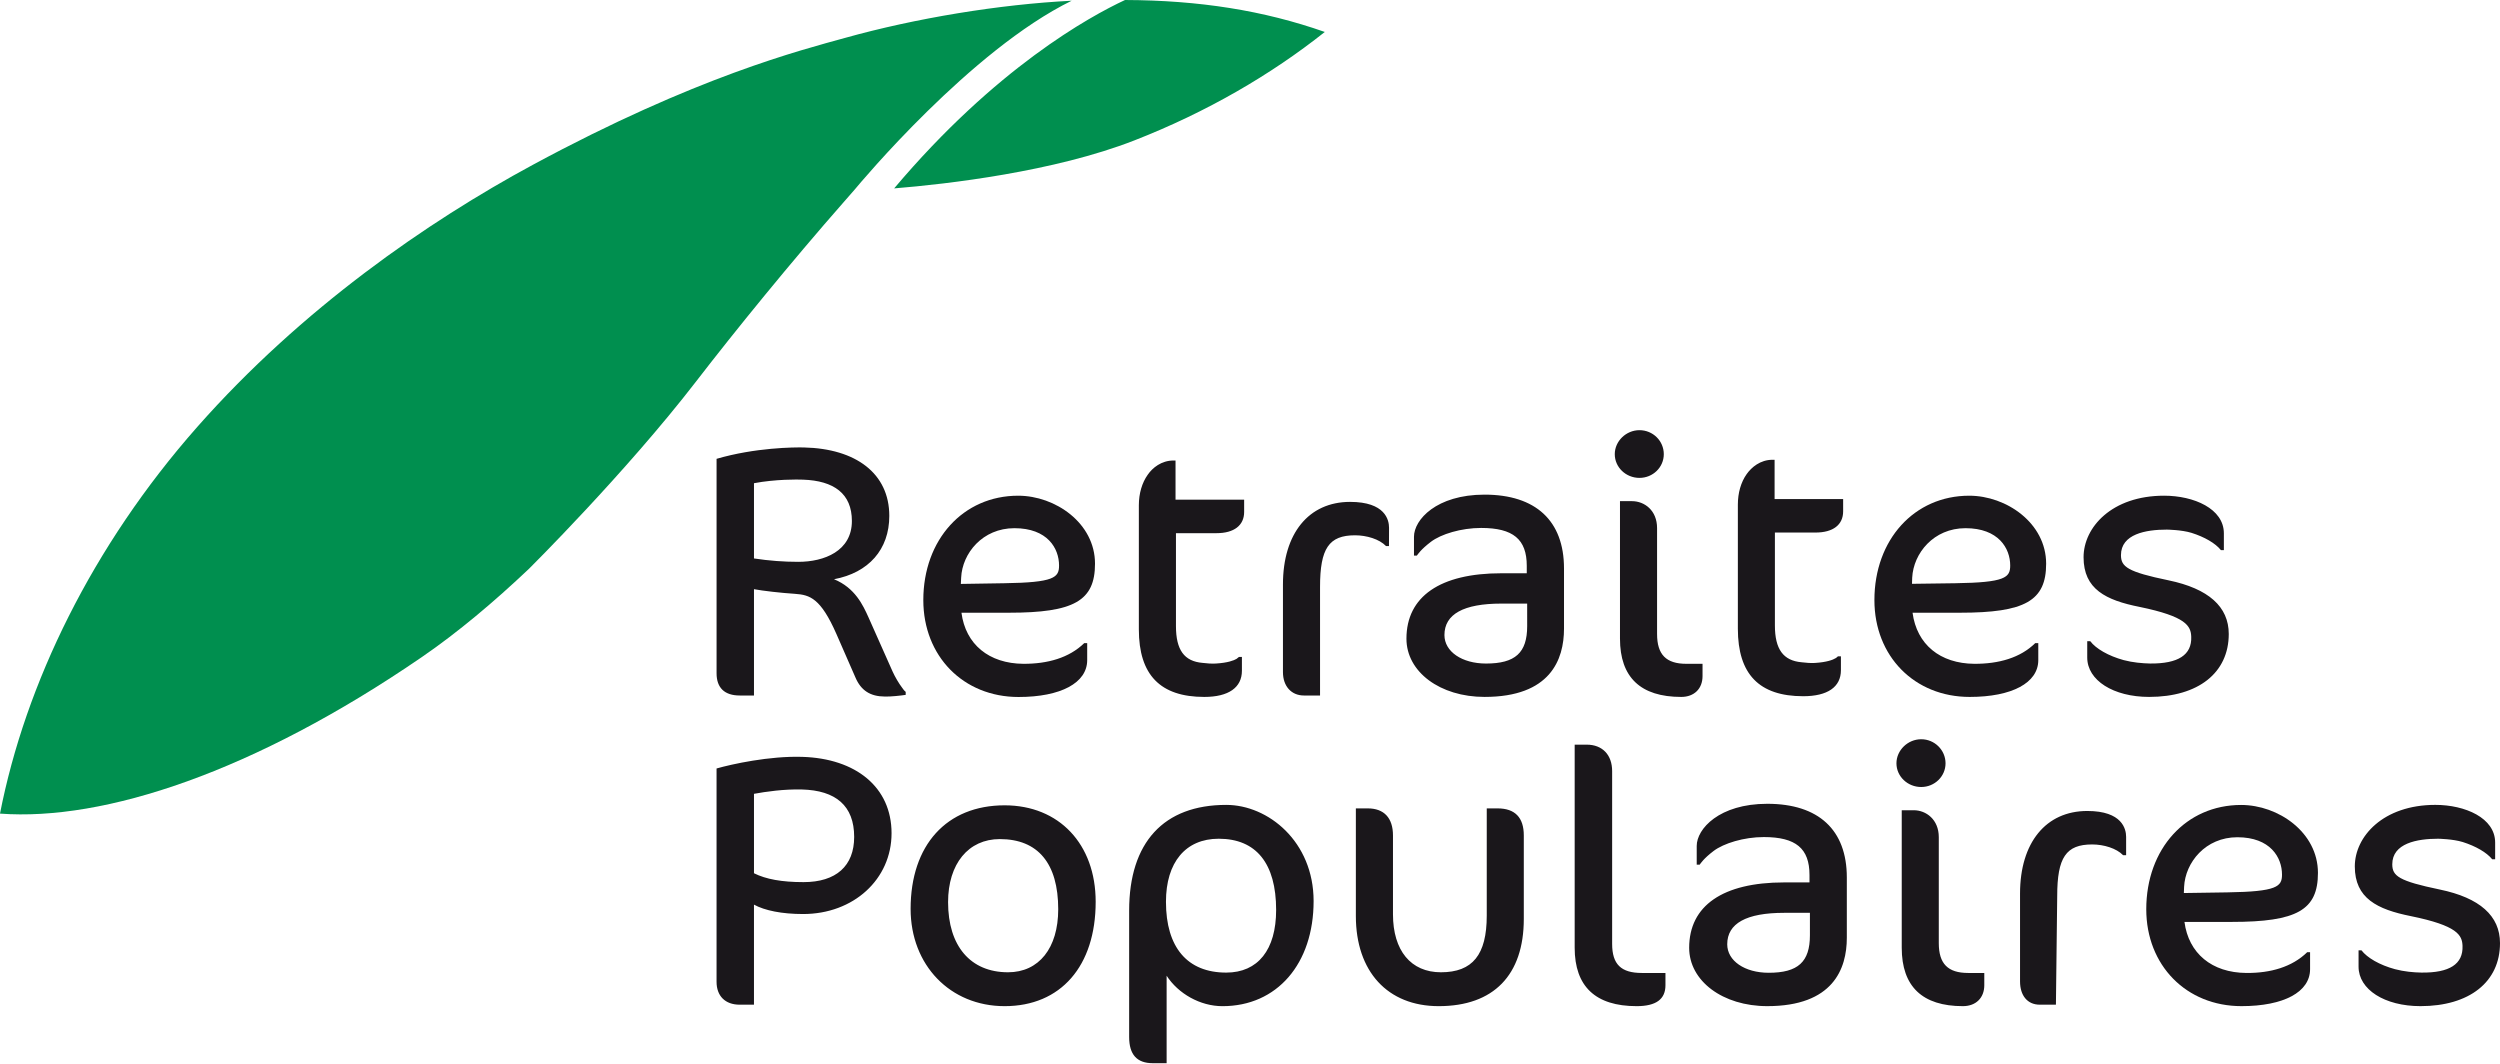
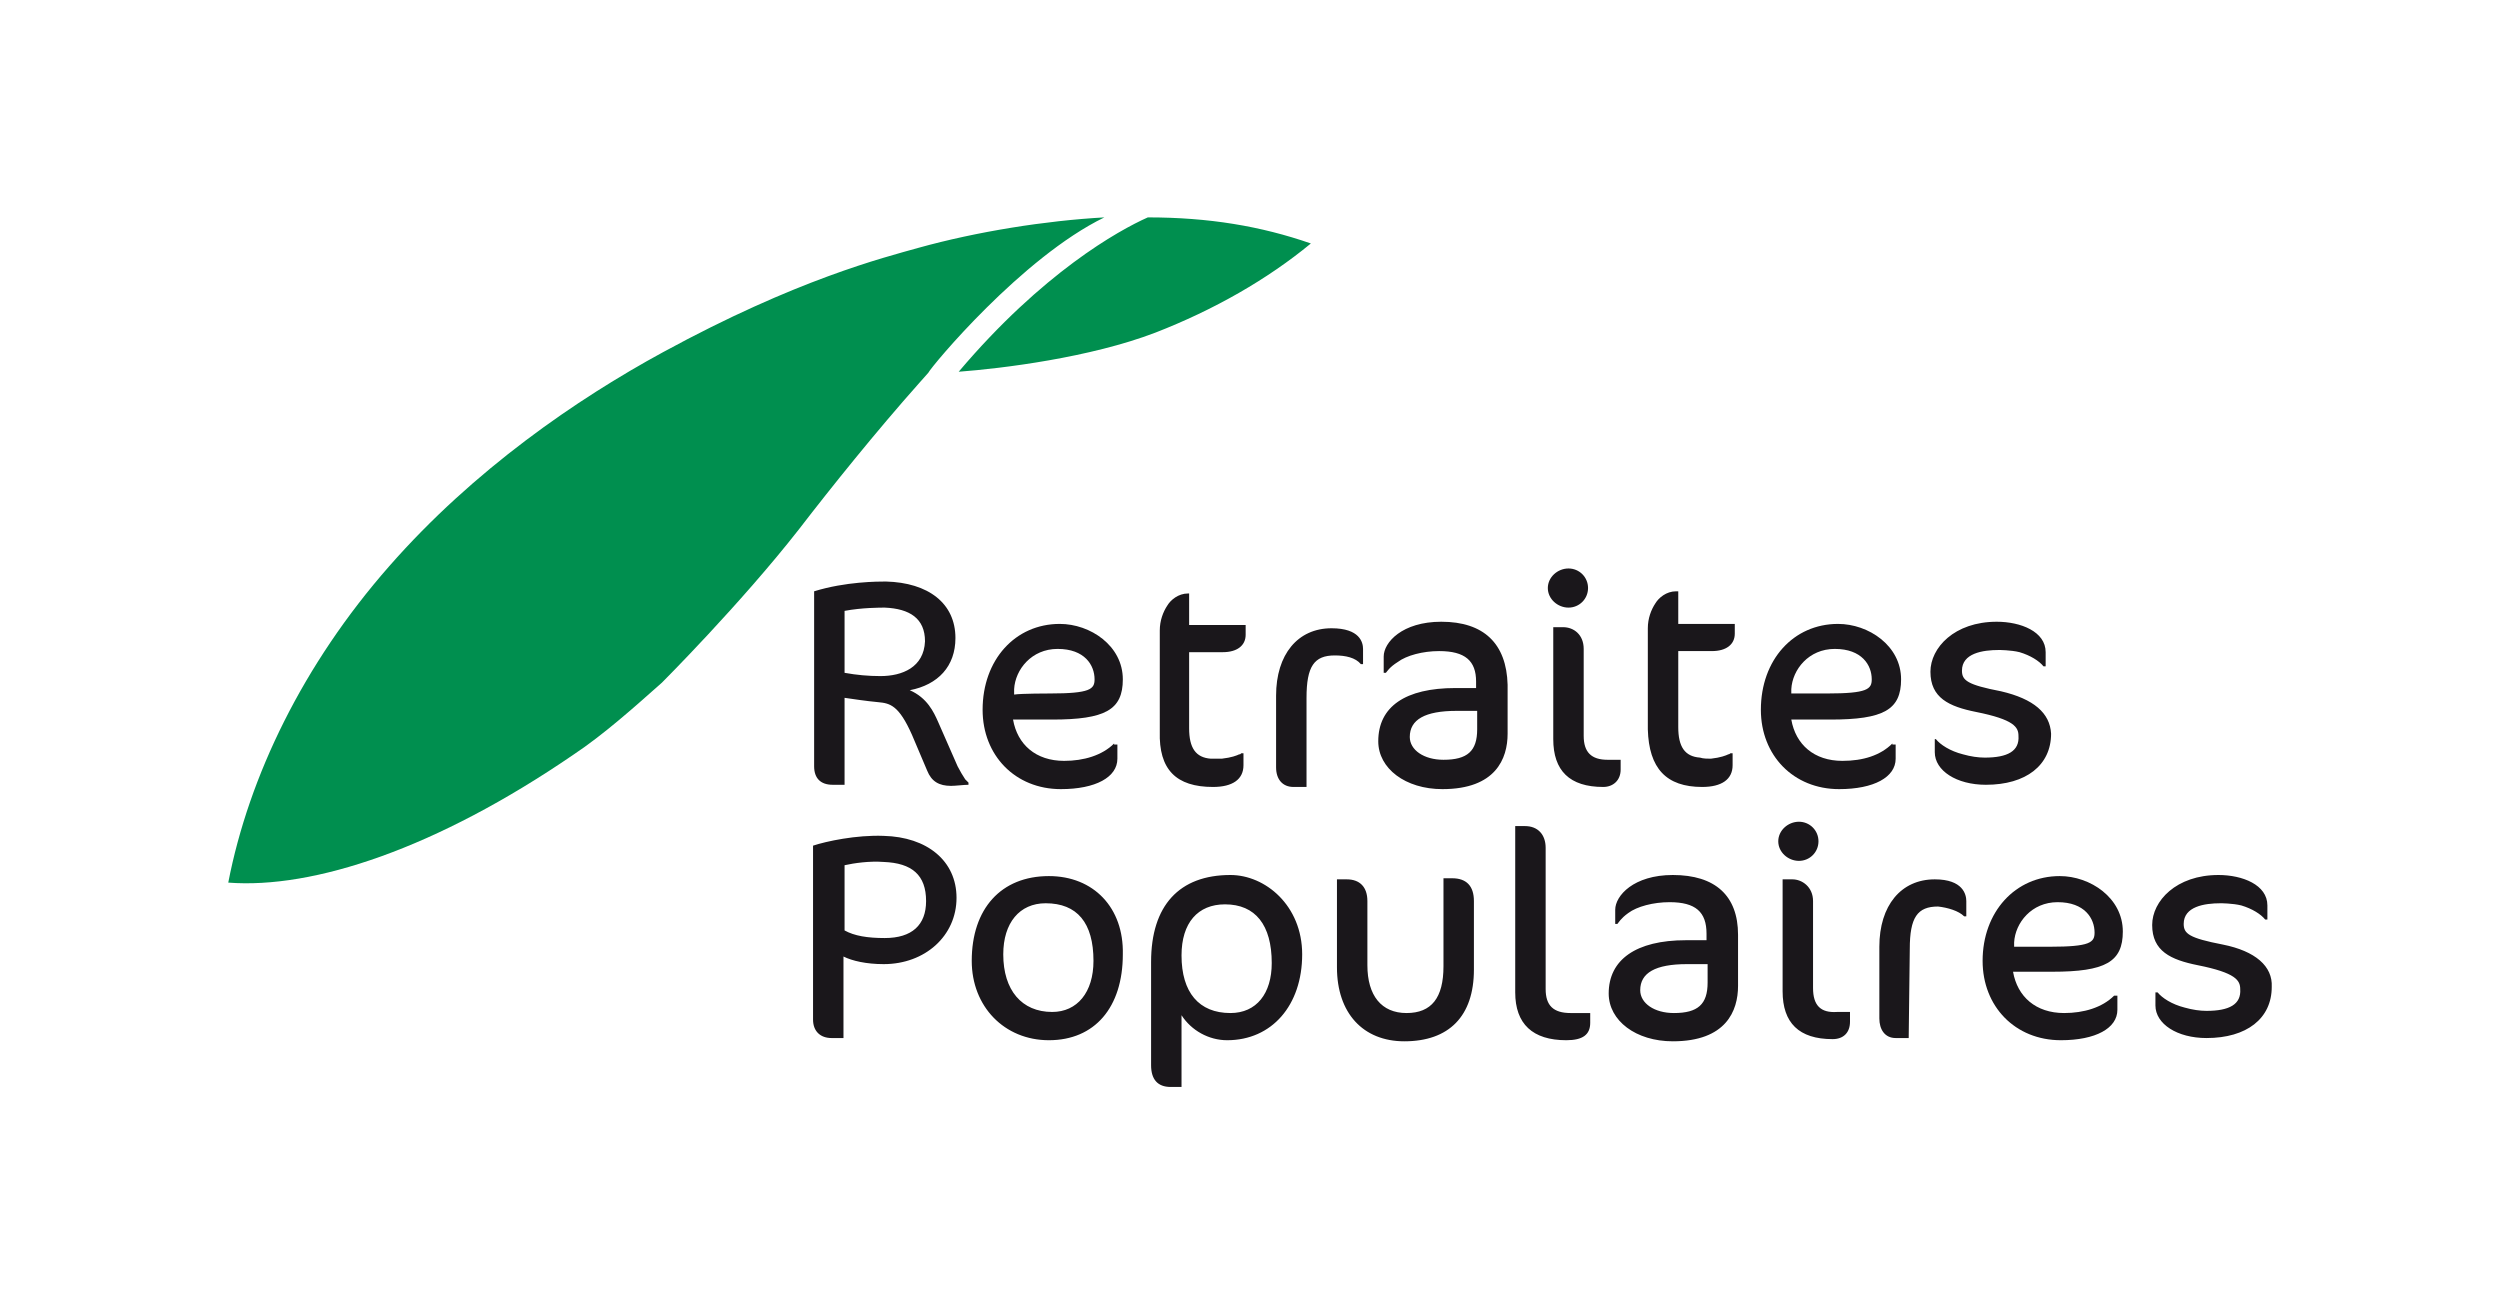
- <svg xmlns="http://www.w3.org/2000/svg" version="1.1" id="XMLID_1_" x="0px" y="0px" viewBox="0 0 188.115 80" enable-background="new 0 0 188.115 80" xml:space="preserve">
+ <svg xmlns="http://www.w3.org/2000/svg" version="1.1" id="XMLID_1_" x="0px" y="0px" viewBox="0 0 230 120" style="enable-background:new 0 0 230 120;" xml:space="preserve">
+   <style type="text/css">
+ 	.st0{fill:none;}
+ 	.st1{fill:#1A171B;}
+ 	.st2{fill:#008F4F;}
+ </style>
+   <rect class="st0" width="230" height="120" />
  <g id="logo">
    <g>
-       <path fill="#1A171B" d="M81.586,48.391c-1.138,1.11-2.755,1.566-4.58,1.558c-2.593-0.019-4.35-1.465-4.66-3.844    c0.269,0,3.564,0,3.564,0c4.909,0,6.485-0.893,6.485-3.689c0-3.059-2.99-5.116-5.782-5.116    c-4.137,0-7.137,3.309-7.137,7.855c0,4.226,3.014,7.291,7.164,7.291c3.189,0,5.167-1.067,5.167-2.773V48.391    H81.586z M72.323,43.468c0.083-1.835,1.609-3.724,4.007-3.724c2.486,0,3.36,1.511,3.36,2.811    c0,0.902-0.37,1.277-4.122,1.331c0,0-2.681,0.044-3.268,0.052C72.31,43.779,72.323,43.468,72.323,43.468z" />
-       <path fill="#1A171B" d="M173.607,71.65c-1.137,1.111-2.754,1.576-4.58,1.561c-2.598-0.018-4.345-1.475-4.655-3.841    c0.264,0,3.56,0,3.56,0c4.913,0,6.484-0.895,6.484-3.687c0-3.06-2.991-5.113-5.781-5.113    c-4.138,0-7.137,3.296-7.137,7.847c0,4.221,3.012,7.291,7.164,7.291c3.189,0,5.162-1.065,5.162-2.781V71.65H173.607z     M164.345,66.731c0.088-1.835,1.608-3.732,4.007-3.732c2.482,0,3.36,1.518,3.36,2.813    c0,0.9-0.369,1.279-4.122,1.336c0,0-2.682,0.036-3.264,0.049C164.331,67.04,164.345,66.731,164.345,66.731z" />
-       <path fill="#1A171B" d="M153.146,48.391c-1.128,1.11-2.75,1.566-4.58,1.558c-2.593-0.019-4.339-1.465-4.654-3.844    c0.264,0,3.564,0,3.564,0c4.908,0,6.488-0.897,6.488-3.689c0-3.059-2.995-5.116-5.787-5.116    c-4.131,0-7.135,3.304-7.135,7.855c0,4.226,3.014,7.286,7.169,7.286c3.184,0,5.162-1.062,5.162-2.768V48.391    H153.146z M143.885,43.468c0.092-1.835,1.612-3.724,4.011-3.724c2.481,0,3.364,1.511,3.364,2.811    c0,0.902-0.379,1.277-4.128,1.331c0,0-2.681,0.042-3.262,0.044C143.88,43.779,143.885,43.468,143.885,43.468z" />
-       <path fill="#1A171B" d="M163.177,43.668c-3.092-0.638-3.583-1.022-3.583-1.896c0-1.589,1.873-1.921,3.449-1.921    c0.009,0,1.114,0.014,1.857,0.243c0.986,0.311,1.799,0.782,2.214,1.299h0.223V40.132    c0-1.858-2.262-2.833-4.498-2.833c-3.938,0-6.059,2.384-6.059,4.631c0,2.405,1.682,3.234,4.219,3.738    c3.509,0.723,3.855,1.432,3.883,2.248c0.051,1.363-0.98,2.033-3.101,2.011c-0.593-0.014-1.294-0.075-1.979-0.255    c-1.165-0.32-2.094-0.864-2.519-1.425h-0.227v1.23c0,1.715,1.965,2.963,4.659,2.963    c3.698,0,5.99-1.816,5.99-4.737C167.704,45.647,166.175,44.292,163.177,43.668z M183.587,66.934    c-3.088-0.64-3.578-1.019-3.578-1.899c0-1.585,1.872-1.924,3.447-1.924c0.01,0,1.11,0.018,1.853,0.247    c0.984,0.313,1.798,0.78,2.219,1.298h0.222v-1.258c0-1.857-2.265-2.834-4.501-2.834    c-3.933,0-6.059,2.386-6.059,4.629c0,2.402,1.686,3.234,4.219,3.742c3.512,0.716,3.859,1.433,3.886,2.241    c0.052,1.364-0.971,2.035-3.101,2.007c-0.588-0.011-1.298-0.074-1.982-0.256c-1.16-0.313-2.093-0.86-2.519-1.417    h-0.221v1.229c0,1.715,1.958,2.969,4.658,2.969c3.688,0,5.985-1.823,5.985-4.741    C188.115,68.912,186.591,67.558,183.587,66.934z M75.595,60.597c-4.367,0-7.075,2.988-7.075,7.792    c0,4.236,2.976,7.32,7.075,7.32c4.225,0,6.85-3.015,6.85-7.854C82.445,63.514,79.69,60.597,75.595,60.597z     M75.85,73.16c-2.829,0-4.511-1.977-4.511-5.277c0-2.881,1.525-4.745,3.892-4.745    c2.875,0,4.396,1.83,4.396,5.281C79.626,71.339,78.175,73.16,75.85,73.16z M67.873,51.736    c-0.237-0.309-0.528-0.806-0.708-1.204l-1.816-4.082c-0.407-0.902-1.008-2.219-2.593-2.865    c2.607-0.488,4.16-2.238,4.16-4.766c0-3.199-2.519-5.062-6.425-5.15c-0.739-0.017-3.659,0.006-6.572,0.856    c0,0.42,0,16.136,0,16.136c0,1.095,0.601,1.673,1.743,1.673h1.072c0,0,0-7.733,0-8    c0.689,0.127,1.973,0.276,3.101,0.351c1.104,0.078,1.919,0.327,3.101,3.018l1.429,3.267    c0.42,0.989,1.122,1.437,2.214,1.442c0.407,0.018,1.23-0.073,1.571-0.125v-0.227    C68.035,51.974,67.914,51.797,67.873,51.736z M60.067,42.276c-1.1,0-2.196-0.082-3.333-0.255v-5.662    c1.614-0.304,3.286-0.285,3.689-0.267c2.32,0.079,3.678,1.045,3.678,3.111    C64.101,41.468,62.017,42.276,60.067,42.276z M60.37,56.951c-2.481-0.078-5.306,0.549-6.452,0.874    c0,0.379,0,16.048,0,16.048c0,1.079,0.657,1.726,1.743,1.726h1.072c0,0,0-7.173,0-7.529    c0.817,0.447,2.107,0.707,3.699,0.707c3.793,0,6.654-2.615,6.654-6.078    C67.086,59.224,64.393,57.072,60.37,56.951z M60.464,66.376c-1.645,0-2.834-0.22-3.73-0.668v-5.976    c0.901-0.166,2.256-0.36,3.6-0.327c2.556,0.066,3.939,1.225,3.939,3.569    C64.273,65.16,62.914,66.376,60.464,66.376z M123.363,35.959c1.011,0,1.831-0.796,1.831-1.784    c0-1-0.819-1.806-1.831-1.806c-1.007,0-1.858,0.827-1.858,1.806    C121.505,35.163,122.341,35.959,123.363,35.959z M90.616,52.441c1.826,0,2.833-0.704,2.833-1.97v-0.869l0,0v-0.17    h-0.222c-0.054,0.05-0.11,0.097-0.18,0.144c-0.198,0.118-0.656,0.299-1.566,0.353    c-0.3,0.019-0.679-0.01-0.989-0.049c-1.391-0.115-2.006-0.984-2.006-2.768c0,0,0-6.766,0-6.993    c0.217,0,3.051,0,3.051,0c1.317,0,2.08-0.583,2.08-1.595v-0.925c0,0-4.936,0-5.163,0c0-0.221,0-2.948,0-2.948    H88.306c-0.92,0-1.585,0.553-1.941,1.067c-0.435,0.606-0.671,1.419-0.671,2.298v9.346    C85.695,50.779,87.304,52.441,90.616,52.441z M135.685,52.388c1.83,0,2.837-0.693,2.837-1.959v-0.867l0,0v-0.176    h-0.226c-0.046,0.047-0.101,0.101-0.171,0.139c-0.202,0.125-0.67,0.306-1.571,0.36    c-0.301,0.019-0.679-0.014-0.989-0.052c-1.387-0.12-2.011-0.989-2.011-2.768c0,0,0-6.772,0-6.993    c0.222,0,3.051,0,3.051,0c1.331,0,2.084-0.583,2.084-1.595v-0.923c0,0-4.931,0-5.158,0c0-0.218,0-2.958,0-2.958    h-0.157c-0.92,0-1.582,0.567-1.942,1.076c-0.433,0.606-0.665,1.419-0.665,2.297V47.31    C130.768,50.73,132.37,52.388,135.685,52.388z M145.886,70.968v-7.975c0-1.328-0.952-2.026-1.886-2.026h-0.902    v10.348c0,2.912,1.548,4.394,4.603,4.394c0.976,0,1.609-0.622,1.609-1.574v-0.923H148.1    C146.568,73.211,145.886,72.519,145.886,70.968z M111.707,37.219c-3.624,0-5.311,1.891-5.311,3.17v1.253v0.005    v0.158h0.218c0.079-0.101,0.291-0.453,1.054-1.035c0.757-0.578,2.279-1.044,3.781-1.044    c2.412,0,3.434,0.855,3.434,2.848c0,0,0,0.4,0,0.562c-0.213,0-1.913,0-1.913,0c-4.609,0-7.141,1.748-7.141,4.923    c0,2.495,2.524,4.381,5.879,4.381c4.945,0,5.977-2.796,5.977-5.14v-4.534    C117.683,39.189,115.562,37.219,111.707,37.219z M114.914,47.112c0,2.005-0.896,2.817-3.096,2.817    c-1.813,0-3.13-0.9-3.13-2.144c0-1.571,1.441-2.367,4.28-2.367c0,0,1.737,0,1.945,0    C114.914,45.628,114.914,47.112,114.914,47.112z M132.981,60.482c-3.619,0-5.31,1.891-5.31,3.17v1.253l0,0v0.16    h0.222c0.073-0.095,0.291-0.457,1.048-1.033c0.763-0.577,2.279-1.046,3.782-1.046    c2.408,0,3.434,0.856,3.434,2.852c0,0,0,0.399,0,0.56c-0.214,0-1.913,0-1.913,0c-4.609,0-7.141,1.75-7.141,4.921    c0,2.497,2.528,4.389,5.878,4.389c4.945,0,5.985-2.799,5.985-5.146v-4.536    C138.966,62.446,136.845,60.482,132.981,60.482z M136.189,70.378c0,2.002-0.897,2.819-3.098,2.819    c-1.811,0-3.124-0.899-3.124-2.144c0-1.573,1.443-2.366,4.276-2.366c0,0,1.738,0,1.946,0    C136.189,68.893,136.189,70.378,136.189,70.378z M128.109,50.874v-0.925h-1.216c-1.525,0-2.205-0.693-2.205-2.245    v-7.968c0-1.332-0.947-2.026-1.89-2.026h-0.901v10.345c0,2.912,1.549,4.386,4.609,4.386    C127.48,52.441,128.109,51.825,128.109,50.874z M144.563,59.219c1.012,0,1.831-0.798,1.831-1.783    c0-0.994-0.819-1.811-1.831-1.811c-1.012,0-1.863,0.832-1.863,1.811C142.7,58.421,143.537,59.219,144.563,59.219    z M121.307,71.025V58.023c0-1.225-0.735-1.991-1.913-1.991h-0.906v15.283c0,2.912,1.566,4.394,4.662,4.394    c1.461,0,2.169-0.519,2.169-1.574v-0.923h-1.78C121.976,73.211,121.307,72.558,121.307,71.025z M92.267,60.565    c-4.706,0-7.303,2.824-7.303,7.954v9.508c0,1.328,0.583,1.974,1.78,1.974h1.04c0,0,0-5.933,0-6.582    c0.874,1.351,2.525,2.291,4.201,2.291c4.106,0,6.859-3.187,6.859-7.91    C98.843,63.329,95.429,60.565,92.267,60.565z M92.267,73.184c-2.921,0-4.533-1.889-4.533-5.329    c0-2.972,1.478-4.744,3.969-4.744c2.823,0,4.321,1.859,4.321,5.359C96.024,71.469,94.656,73.184,92.267,73.184z     M104.293,41.089h0.222l0.005-1.378c0-0.588-0.287-1.946-2.931-1.946c-3.116,0-5.052,2.38-5.052,6.211v6.6    c0,1.055,0.629,1.758,1.58,1.758h1.211v-8.171c0-2.898,0.666-3.884,2.634-3.884    C102.832,40.28,103.785,40.562,104.293,41.089z M159.755,64.35h0.227v-1.376c0-0.587-0.286-1.951-2.921-1.951    c-3.115,0-5.061,2.384-5.061,6.212v6.614c0,1.044,0.541,1.75,1.489,1.75h1.211l0.097-8.177    c0-2.901,0.66-3.881,2.63-3.881C158.303,63.542,159.252,63.83,159.755,64.35z M112.686,60.828h-0.814v8.071    c0,2.944-1.067,4.261-3.448,4.261c-2.26,0-3.608-1.631-3.608-4.363V62.863c0-1.313-0.67-2.035-1.897-2.035    h-0.896v8.099c0,4.179,2.39,6.782,6.235,6.782c4.127,0,6.402-2.337,6.402-6.565V62.863    C114.661,61.518,113.999,60.828,112.686,60.828z" />
+       <path class="st1" d="M102.5,68.4c-1.1,1.1-2.8,1.6-4.6,1.6c-2.6,0-4.3-1.5-4.7-3.8c0.3,0,3.6,0,3.6,0c4.9,0,6.5-0.9,6.5-3.7    c0-3.1-3-5.1-5.8-5.1c-4.1,0-7.1,3.3-7.1,7.9c0,4.2,3,7.3,7.2,7.3c3.2,0,5.2-1.1,5.2-2.8v-1.3H102.5z M93.3,63.4    c0.1-1.8,1.6-3.7,4-3.7c2.5,0,3.4,1.5,3.4,2.8c0,0.9-0.4,1.3-4.1,1.3c0,0-2.7,0-3.3,0.1C93.3,63.8,93.3,63.4,93.3,63.4z" />
+       <path class="st1" d="M194.5,91.6c-1.1,1.1-2.8,1.6-4.6,1.6c-2.6,0-4.3-1.5-4.7-3.8c0.3,0,3.6,0,3.6,0c4.9,0,6.5-0.9,6.5-3.7    c0-3.1-3-5.1-5.8-5.1c-4.1,0-7.1,3.3-7.1,7.8c0,4.2,3,7.3,7.2,7.3c3.2,0,5.2-1.1,5.2-2.8v-1.3H194.5z M185.3,86.7    c0.1-1.8,1.6-3.7,4-3.7c2.5,0,3.4,1.5,3.4,2.8c0,0.9-0.4,1.3-4.1,1.3c0,0-2.7,0-3.3,0C185.3,87,185.3,86.7,185.3,86.7z" />
+       <path class="st1" d="M174.1,68.4c-1.1,1.1-2.7,1.6-4.6,1.6c-2.6,0-4.3-1.5-4.7-3.8c0.3,0,3.6,0,3.6,0c4.9,0,6.5-0.9,6.5-3.7    c0-3.1-3-5.1-5.8-5.1c-4.1,0-7.1,3.3-7.1,7.9c0,4.2,3,7.3,7.2,7.3c3.2,0,5.2-1.1,5.2-2.8v-1.3H174.1z M164.8,63.4    c0.1-1.8,1.6-3.7,4-3.7c2.5,0,3.4,1.5,3.4,2.8c0,0.9-0.4,1.3-4.1,1.3c0,0-2.7,0-3.3,0C164.8,63.8,164.8,63.4,164.8,63.4z" />
+       <path class="st1" d="M184.1,63.6c-3.1-0.6-3.6-1-3.6-1.9c0-1.6,1.9-1.9,3.4-1.9c0,0,1.1,0,1.9,0.2c1,0.3,1.8,0.8,2.2,1.3h0.2v-1.3    c0-1.9-2.3-2.8-4.5-2.8c-3.9,0-6.1,2.4-6.1,4.6c0,2.4,1.7,3.2,4.2,3.7c3.5,0.7,3.9,1.4,3.9,2.2c0.1,1.4-1,2-3.1,2    c-0.6,0-1.3-0.1-2-0.3c-1.2-0.3-2.1-0.9-2.5-1.4H178v1.2c0,1.7,2,3,4.7,3c3.7,0,6-1.8,6-4.7C188.6,65.6,187.1,64.3,184.1,63.6z     M204.5,86.9c-3.1-0.6-3.6-1-3.6-1.9c0-1.6,1.9-1.9,3.4-1.9c0,0,1.1,0,1.9,0.2c1,0.3,1.8,0.8,2.2,1.3h0.2v-1.3    c0-1.9-2.3-2.8-4.5-2.8c-3.9,0-6.1,2.4-6.1,4.6c0,2.4,1.7,3.2,4.2,3.7c3.5,0.7,3.9,1.4,3.9,2.2c0.1,1.4-1,2-3.1,2    c-0.6,0-1.3-0.1-2-0.3c-1.2-0.3-2.1-0.9-2.5-1.4h-0.2v1.2c0,1.7,2,3,4.7,3c3.7,0,6-1.8,6-4.7C209.1,88.9,207.5,87.5,204.5,86.9z     M96.5,80.6c-4.4,0-7.1,3-7.1,7.8c0,4.2,3,7.3,7.1,7.3c4.2,0,6.8-3,6.8-7.9C103.4,83.5,100.6,80.6,96.5,80.6z M96.8,93.1    c-2.8,0-4.5-2-4.5-5.3c0-2.9,1.5-4.7,3.9-4.7c2.9,0,4.4,1.8,4.4,5.3C100.6,91.3,99.1,93.1,96.8,93.1z M88.8,71.7    c-0.2-0.3-0.5-0.8-0.7-1.2l-1.8-4.1c-0.4-0.9-1-2.2-2.6-2.9c2.6-0.5,4.2-2.2,4.2-4.8c0-3.2-2.5-5.1-6.4-5.2c-0.7,0-3.7,0-6.6,0.9    c0,0.4,0,16.1,0,16.1c0,1.1,0.6,1.7,1.7,1.7h1.1c0,0,0-7.7,0-8c0.7,0.1,2,0.3,3.1,0.4c1.1,0.1,1.9,0.3,3.1,3l1.4,3.3    c0.4,1,1.1,1.4,2.2,1.4c0.4,0,1.2-0.1,1.6-0.1V72C89,71.9,88.9,71.8,88.8,71.7z M81,62.2c-1.1,0-2.2-0.1-3.3-0.3v-5.7    c1.6-0.3,3.3-0.3,3.7-0.3c2.3,0.1,3.7,1,3.7,3.1C85,61.4,83,62.2,81,62.2z M81.3,76.9c-2.5-0.1-5.3,0.5-6.5,0.9c0,0.4,0,16,0,16    c0,1.1,0.7,1.7,1.7,1.7h1.1c0,0,0-7.2,0-7.5c0.8,0.4,2.1,0.7,3.7,0.7c3.8,0,6.7-2.6,6.7-6.1C88,79.2,85.3,77,81.3,76.9z     M81.4,86.3c-1.6,0-2.8-0.2-3.7-0.7v-6c0.9-0.2,2.3-0.4,3.6-0.3c2.6,0.1,3.9,1.2,3.9,3.6C85.2,85.1,83.9,86.3,81.4,86.3z     M144.3,55.9c1,0,1.8-0.8,1.8-1.8c0-1-0.8-1.8-1.8-1.8c-1,0-1.9,0.8-1.9,1.8C142.4,55.1,143.3,55.9,144.3,55.9z M111.6,72.4    c1.8,0,2.8-0.7,2.8-2v-0.9l0,0v-0.2h-0.2c-0.1,0.1-0.1,0.1-0.2,0.1c-0.2,0.1-0.7,0.3-1.6,0.4c-0.3,0-0.7,0-1,0c-1.4-0.1-2-1-2-2.8    c0,0,0-6.8,0-7c0.2,0,3.1,0,3.1,0c1.3,0,2.1-0.6,2.1-1.6v-0.9c0,0-4.9,0-5.2,0c0-0.2,0-2.9,0-2.9h-0.1c-0.9,0-1.6,0.6-1.9,1.1    c-0.4,0.6-0.7,1.4-0.7,2.3v9.3C106.6,70.8,108.2,72.4,111.6,72.4z M156.6,72.4c1.8,0,2.8-0.7,2.8-2v-0.9l0,0v-0.2h-0.2    c0,0-0.1,0.1-0.2,0.1c-0.2,0.1-0.7,0.3-1.6,0.4c-0.3,0-0.7,0-1-0.1c-1.4-0.1-2-1-2-2.8c0,0,0-6.8,0-7c0.2,0,3.1,0,3.1,0    c1.3,0,2.1-0.6,2.1-1.6v-0.9c0,0-4.9,0-5.2,0c0-0.2,0-3,0-3h-0.2c-0.9,0-1.6,0.6-1.9,1.1c-0.4,0.6-0.7,1.4-0.7,2.3v9.3    C151.7,70.7,153.3,72.4,156.6,72.4z M166.8,90.9v-8c0-1.3-1-2-1.9-2H164v10.3c0,2.9,1.5,4.4,4.6,4.4c1,0,1.6-0.6,1.6-1.6v-0.9H169    C167.5,93.2,166.8,92.5,166.8,90.9z M132.6,57.2c-3.6,0-5.3,1.9-5.3,3.2v1.3v0v0.2h0.2c0.1-0.1,0.3-0.5,1.1-1c0.8-0.6,2.3-1,3.8-1    c2.4,0,3.4,0.9,3.4,2.8c0,0,0,0.4,0,0.6c-0.2,0-1.9,0-1.9,0c-4.6,0-7.1,1.7-7.1,4.9c0,2.5,2.5,4.4,5.9,4.4c4.9,0,6-2.8,6-5.1v-4.5    C138.6,59.2,136.5,57.2,132.6,57.2z M135.9,67.1c0,2-0.9,2.8-3.1,2.8c-1.8,0-3.1-0.9-3.1-2.1c0-1.6,1.4-2.4,4.3-2.4    c0,0,1.7,0,1.9,0C135.9,65.6,135.9,67.1,135.9,67.1z M153.9,80.5c-3.6,0-5.3,1.9-5.3,3.2v1.3l0,0V85h0.2c0.1-0.1,0.3-0.5,1-1    c0.8-0.6,2.3-1,3.8-1c2.4,0,3.4,0.9,3.4,2.9c0,0,0,0.4,0,0.6c-0.2,0-1.9,0-1.9,0c-4.6,0-7.1,1.8-7.1,4.9c0,2.5,2.5,4.4,5.9,4.4    c4.9,0,6-2.8,6-5.1V86C159.9,82.4,157.8,80.5,153.9,80.5z M157.1,90.4c0,2-0.9,2.8-3.1,2.8c-1.8,0-3.1-0.9-3.1-2.1    c0-1.6,1.4-2.4,4.3-2.4c0,0,1.7,0,1.9,0C157.1,88.9,157.1,90.4,157.1,90.4z M149.1,70.8v-0.9h-1.2c-1.5,0-2.2-0.7-2.2-2.2v-8    c0-1.3-0.9-2-1.9-2h-0.9V68c0,2.9,1.5,4.4,4.6,4.4C148.4,72.4,149.1,71.8,149.1,70.8z M165.5,79.2c1,0,1.8-0.8,1.8-1.8    c0-1-0.8-1.8-1.8-1.8c-1,0-1.9,0.8-1.9,1.8C163.6,78.4,164.5,79.2,165.5,79.2z M142.2,91V78c0-1.2-0.7-2-1.9-2h-0.9v15.3    c0,2.9,1.6,4.4,4.7,4.4c1.5,0,2.2-0.5,2.2-1.6v-0.9h-1.8C142.9,93.2,142.2,92.5,142.2,91z M113.2,80.5c-4.7,0-7.3,2.8-7.3,8V98    c0,1.3,0.6,2,1.8,2h1c0,0,0-5.9,0-6.6c0.9,1.4,2.5,2.3,4.2,2.3c4.1,0,6.9-3.2,6.9-7.9C119.8,83.3,116.4,80.5,113.2,80.5z     M113.2,93.2c-2.9,0-4.5-1.9-4.5-5.3c0-3,1.5-4.7,4-4.7c2.8,0,4.3,1.9,4.3,5.4C117,91.4,115.6,93.2,113.2,93.2z M125.2,61.1h0.2    l0-1.4c0-0.6-0.3-1.9-2.9-1.9c-3.1,0-5.1,2.4-5.1,6.2v6.6c0,1.1,0.6,1.8,1.6,1.8h1.2v-8.2c0-2.9,0.7-3.9,2.6-3.9    C123.8,60.3,124.7,60.5,125.2,61.1z M180.7,84.3h0.2v-1.4c0-0.6-0.3-2-2.9-2c-3.1,0-5.1,2.4-5.1,6.2v6.6c0,1,0.5,1.8,1.5,1.8h1.2    l0.1-8.2c0-2.9,0.7-3.9,2.6-3.9C179.2,83.5,180.2,83.8,180.7,84.3z M133.6,80.8h-0.8v8.1c0,2.9-1.1,4.3-3.4,4.3    c-2.3,0-3.6-1.6-3.6-4.4v-5.9c0-1.3-0.7-2-1.9-2H123v8.1c0,4.2,2.4,6.8,6.2,6.8c4.1,0,6.4-2.3,6.4-6.6v-6.3    C135.6,81.5,134.9,80.8,133.6,80.8z" />
    </g>
-     <path fill="#008F4F" d="M80.638,0.055c-5.443,0.273-11.744,1.313-17.068,2.801c-3.245,0.902-11.176,2.898-23.493,9.555   c-7.876,4.255-17.373,10.805-25.236,19.716C6.942,41.079,1.909,51.451,0,61.221   c7.825,0.582,19.126-3.123,31.757-11.789c2.695-1.849,5.426-4.15,8.056-6.642c0,0,7.229-7.173,12.559-14.078   c2.971-3.855,7.146-8.99,11.143-13.537c0.065-0.079,0.804-0.92,0.804-0.92   C64.721,13.774,73.058,3.768,80.638,0.055z M84.654,0c-2.676,1.248-9.738,5.13-17.373,14.176   c3.994-0.324,12.059-1.258,18.081-3.613c5.436-2.123,10.275-4.942,14.324-8.158C95.063,0.782,90.244,0.024,84.654,0   z" />
+     <path class="st2" d="M101.6,20c-5.4,0.3-11.7,1.3-17.1,2.8c-3.2,0.9-11.2,2.9-23.5,9.6c-7.9,4.3-17.4,10.8-25.2,19.7   c-7.9,9-12.9,19.3-14.8,29.1c7.8,0.6,19.1-3.1,31.8-11.8c2.7-1.8,5.4-4.2,8.1-6.6c0,0,7.2-7.2,12.6-14.1c3-3.9,7.1-9,11.1-13.5   c0.1-0.1,0.8-0.9,0.8-0.9C85.7,33.7,94,23.7,101.6,20z M105.6,20c-2.7,1.2-9.7,5.1-17.4,14.2c4-0.3,12.1-1.3,18.1-3.6   c5.4-2.1,10.3-4.9,14.3-8.2C116,20.8,111.2,20,105.6,20z" />
  </g>
</svg>
